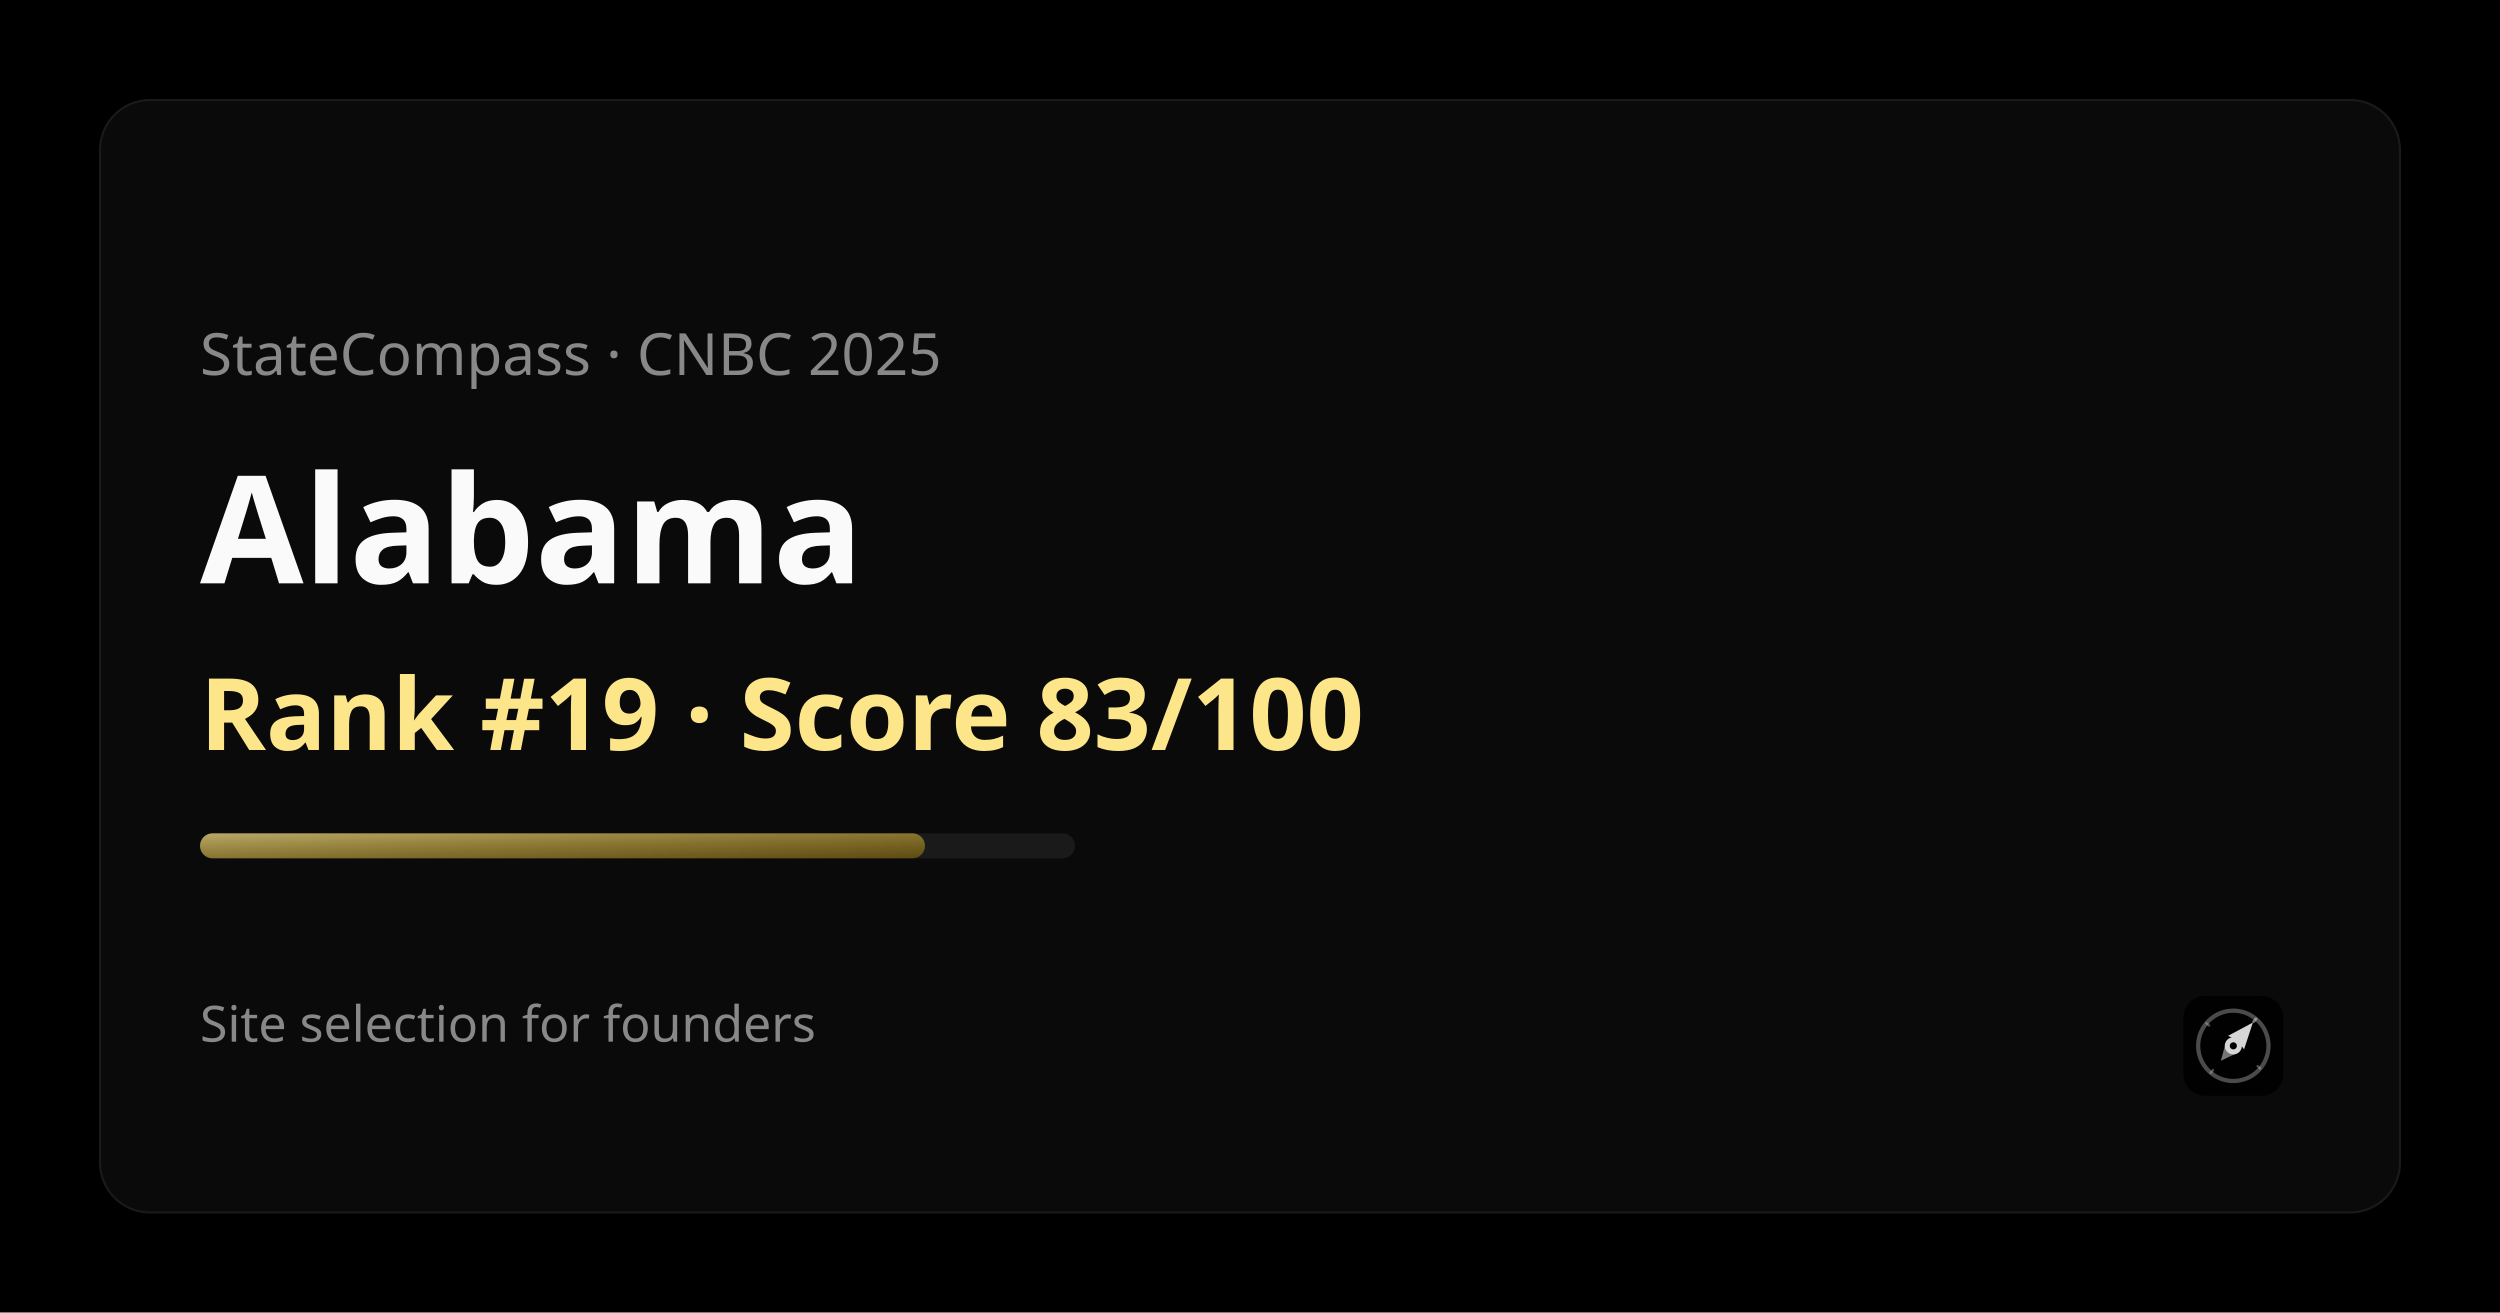
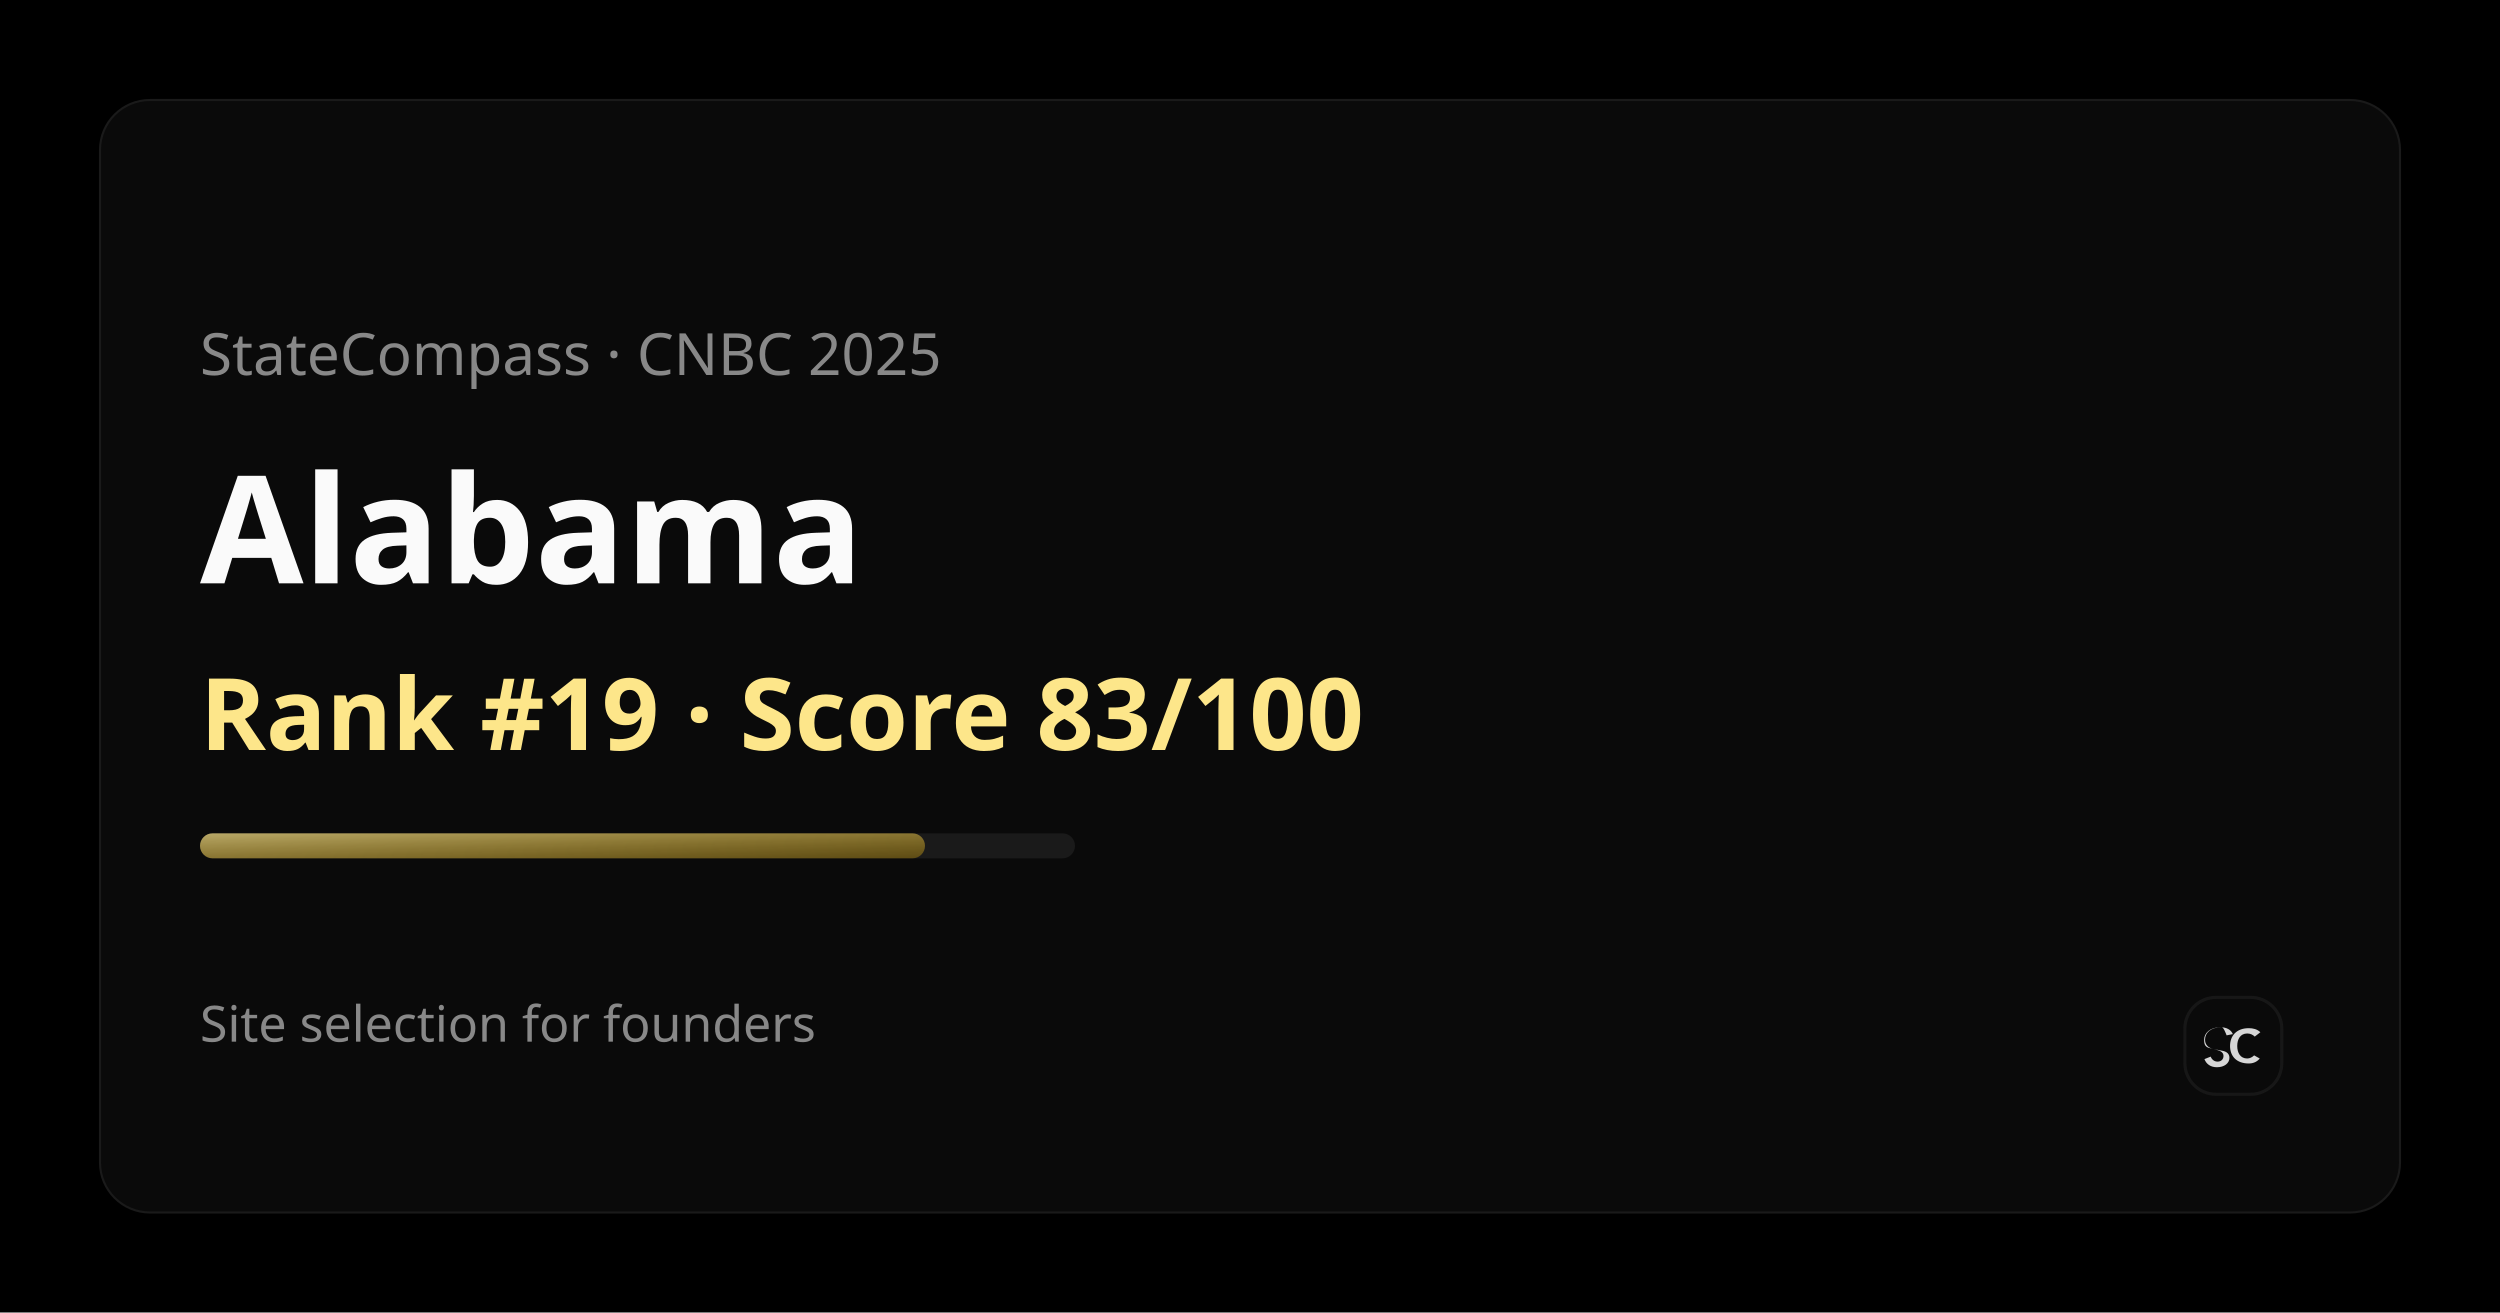
<svg xmlns="http://www.w3.org/2000/svg" width="1200" height="630" viewBox="0 0 1200 630">
  <defs>
    <linearGradient id="og-tier-yellow" x1="0%" y1="0%" x2="100%" y2="100%">
      <stop offset="0%" stop-color="#fde68a" stop-opacity="0.7" />
      <stop offset="100%" stop-color="#eab308" stop-opacity="0.32" />
    </linearGradient>
  </defs>
  <rect width="1200" height="630" fill="#000000" />
  <rect x="48" y="48" width="1104" height="534" rx="24" fill="#0a0a0a" stroke="#1a1a1a" />
  <text x="96" y="180" fill="#888888" font-family="system-ui,sans-serif" font-size="28">StateCompass · CNBC 2025</text>
  <text x="96" y="280" fill="#fafafa" font-family="system-ui,sans-serif" font-size="72" font-weight="700">Alabama</text>
  <text x="96" y="360" fill="#fde68a" font-family="system-ui,sans-serif" font-size="48" font-weight="600">Rank #19 · Score 83/100</text>
  <rect x="96" y="400" width="420" height="12" rx="6" fill="#1a1a1a" />
  <rect x="96" y="400" width="348" height="12" rx="6" fill="url(#og-tier-yellow)" />
  <text x="96" y="500" fill="#888888" font-family="system-ui,sans-serif" font-size="24">Site selection for founders</text>
  <g transform="translate(1104, 534)" opacity="0.85">
    <g transform="translate(-56, -56)">
-       <rect width="48" height="48" rx="10.5" fill="#000000" />
-       <g transform="translate(24.00,24.00) rotate(40)">
-         <circle cx="0" cy="0" r="16.88" fill="none" stroke="#fafafa" stroke-width="2.03" opacity="0.35" />
-         <line x1="0" y1="-16.88" x2="0" y2="-15.15" stroke="#fafafa" stroke-width="1.35" stroke-linecap="round" opacity="0.55" />
-         <line x1="16.88" y1="0" x2="15.15" y2="0" stroke="#fafafa" stroke-width="1.12" stroke-linecap="round" opacity="0.35" />
-         <line x1="0" y1="16.88" x2="0" y2="15.15" stroke="#fafafa" stroke-width="1.12" stroke-linecap="round" opacity="0.35" />
-         <line x1="-16.88" y1="0" x2="-15.15" y2="0" stroke="#fafafa" stroke-width="1.12" stroke-linecap="round" opacity="0.35" />
-         <path d="M 0,-14.62 L -5.03,-2.03 L 0,-3.22 L 5.03,-2.03 Z" fill="#fafafa" />
-         <path d="M 0,9.38 L -3.53,1.58 L 0,0.22 L 3.53,1.58 Z" fill="#8a8a8a" />
-         <circle cx="0" cy="0" r="4.12" fill="#fafafa" />
-         <circle cx="0" cy="0" r="1.72" fill="#000000" />
+       <rect x="0.75" y="0.75" width="46.50" height="46.50" rx="15.00" fill="#0a0a0a" stroke="#1a1a1a" stroke-width="1.50" />
+       <g transform="translate(24.00,24.00) scale(1.5) translate(-9.35,-7.05)">
+         <path fill="#fafafa" d="M 5.6 1.1 C 2.1 1.1 0.3 2.9 0.3 5.1 C 0.3 6.6 1.2 7.7 3.1 8.1 L 5.7 8.6 C 7.4 8.9 8.1 9.7 8.1 10.9 C 8.1 12.6 6.5 13.9 4.1 13.9 C 2.1 13.9 0.7 12.9 0.1 11.3 L 2.1 10.5 C 2.5 11.5 3.3 12.1 4.3 12.1 C 5.5 12.1 6.2 11.3 6.2 10.3 C 6.2 9.3 5.5 8.7 3.9 8.3 L 1.5 7.7 C 0.1 7.3 0 6.1 0 5.1 C 0 2.9 2 1.1 5.2 1.1 C 7.2 1.1 8.6 1.9 9.2 3.3 L 7.2 3.7 C 6.8 2.7 6.2 1.1 5.6 1.1 Z" />
+         <path fill="#fafafa" d="M 14.3 1.4 C 10.3 1.4 8.3 3.9 8.3 7.1 C 8.3 10.3 10.3 12.7 14.3 12.7 C 15.8 12.7 17 12.1 17.8 11.1 L 16 10.1 C 15.4 10.7 14.6 11.1 13.8 11.1 C 11.6 11.1 10.6 9.3 10.6 7.1 C 10.6 4.9 11.6 3.1 13.8 3.1 C 14.8 3.1 15.6 3.5 16.2 4.1 L 18 2.7 C 17 1.7 15.6 1.4 14.3 1.4 Z" />
      </g>
    </g>
  </g>
</svg>
